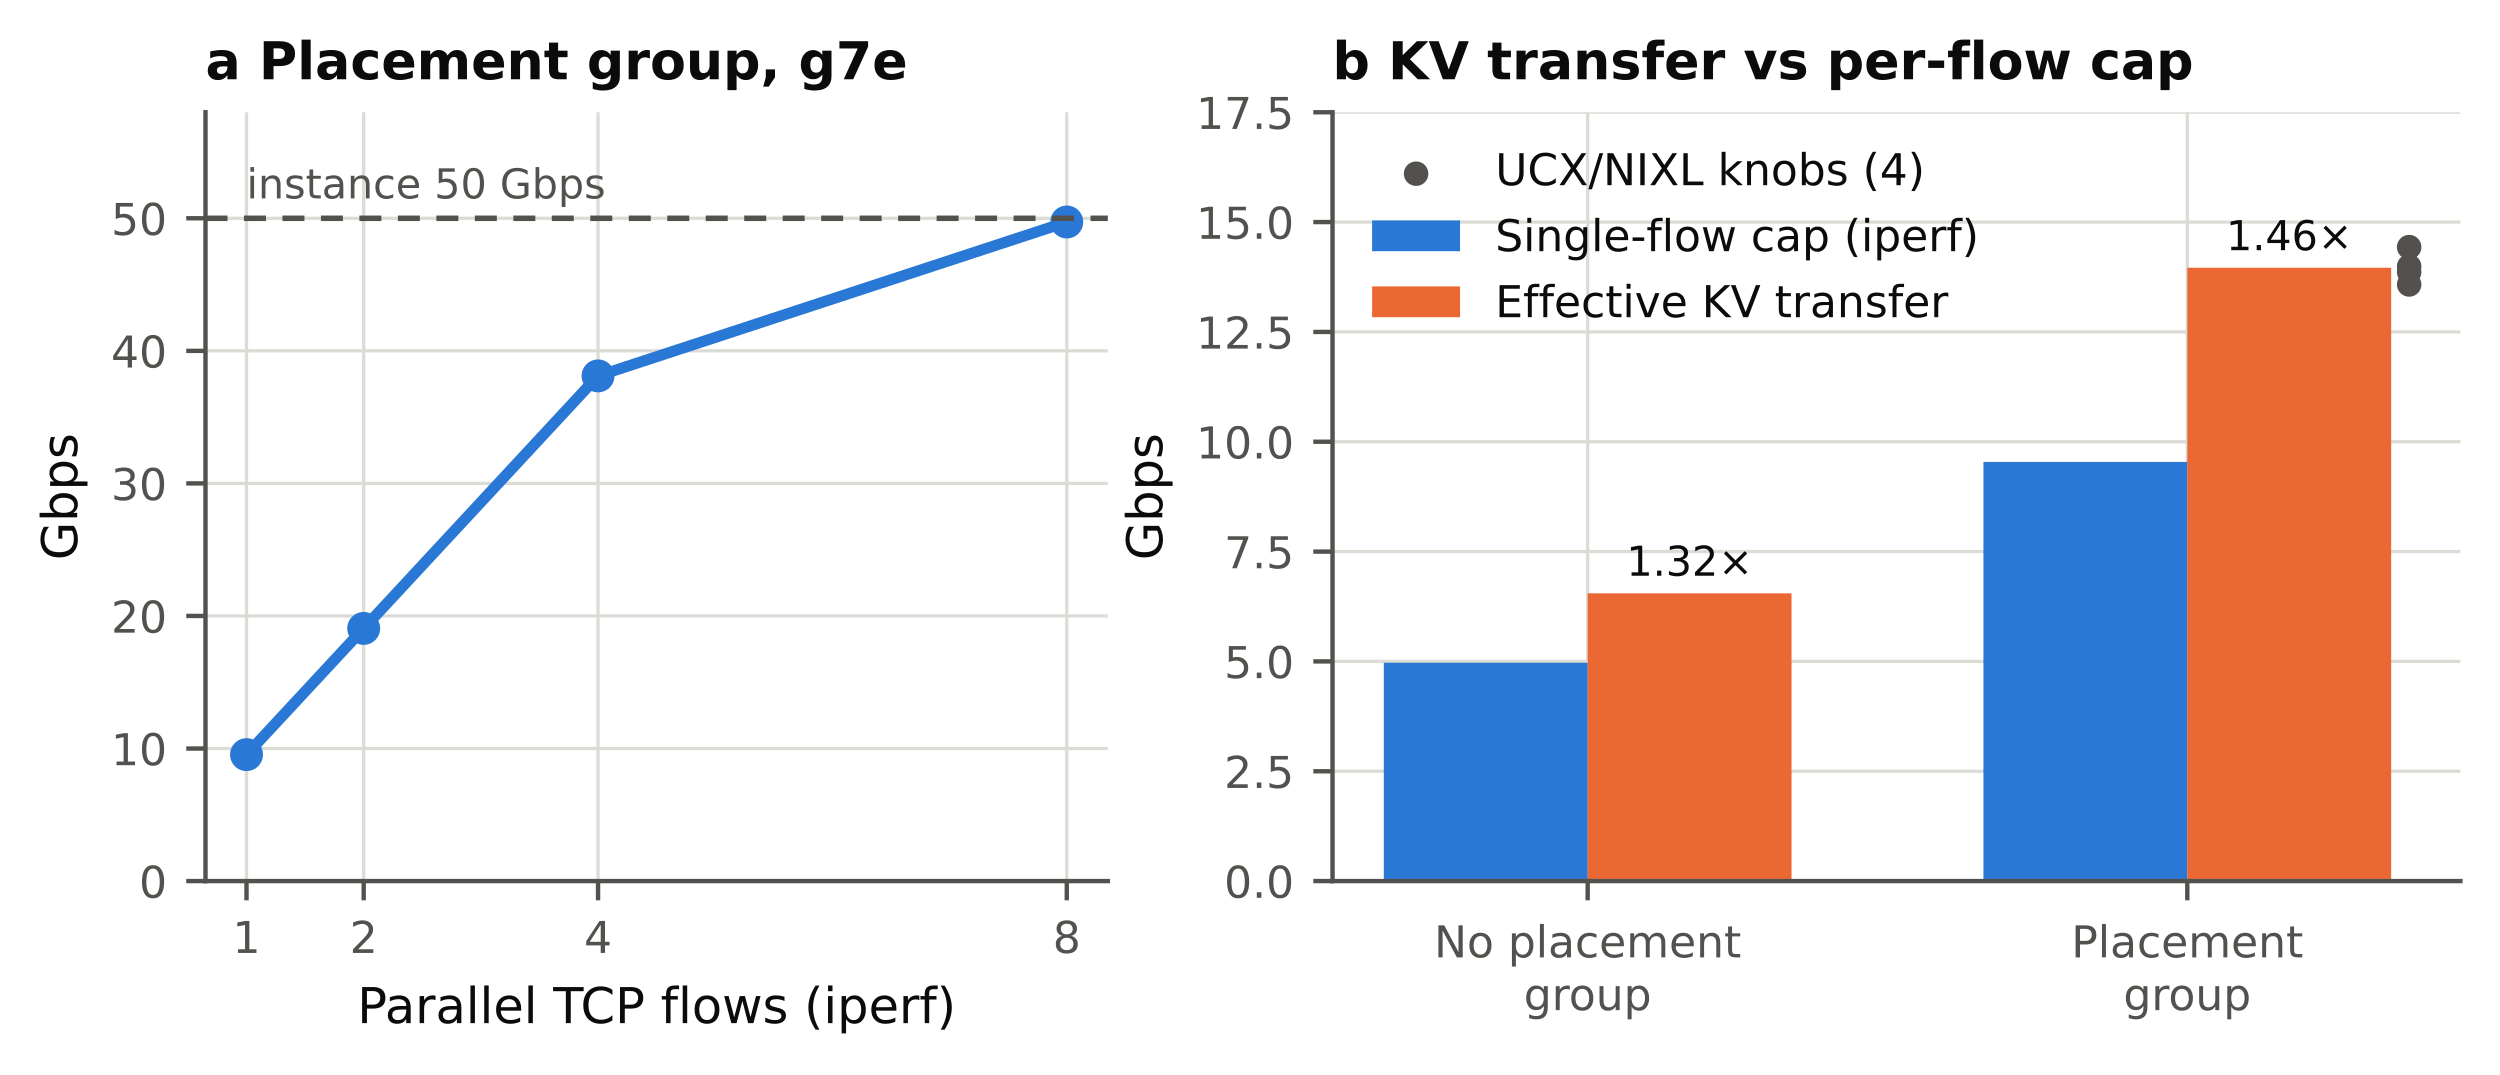
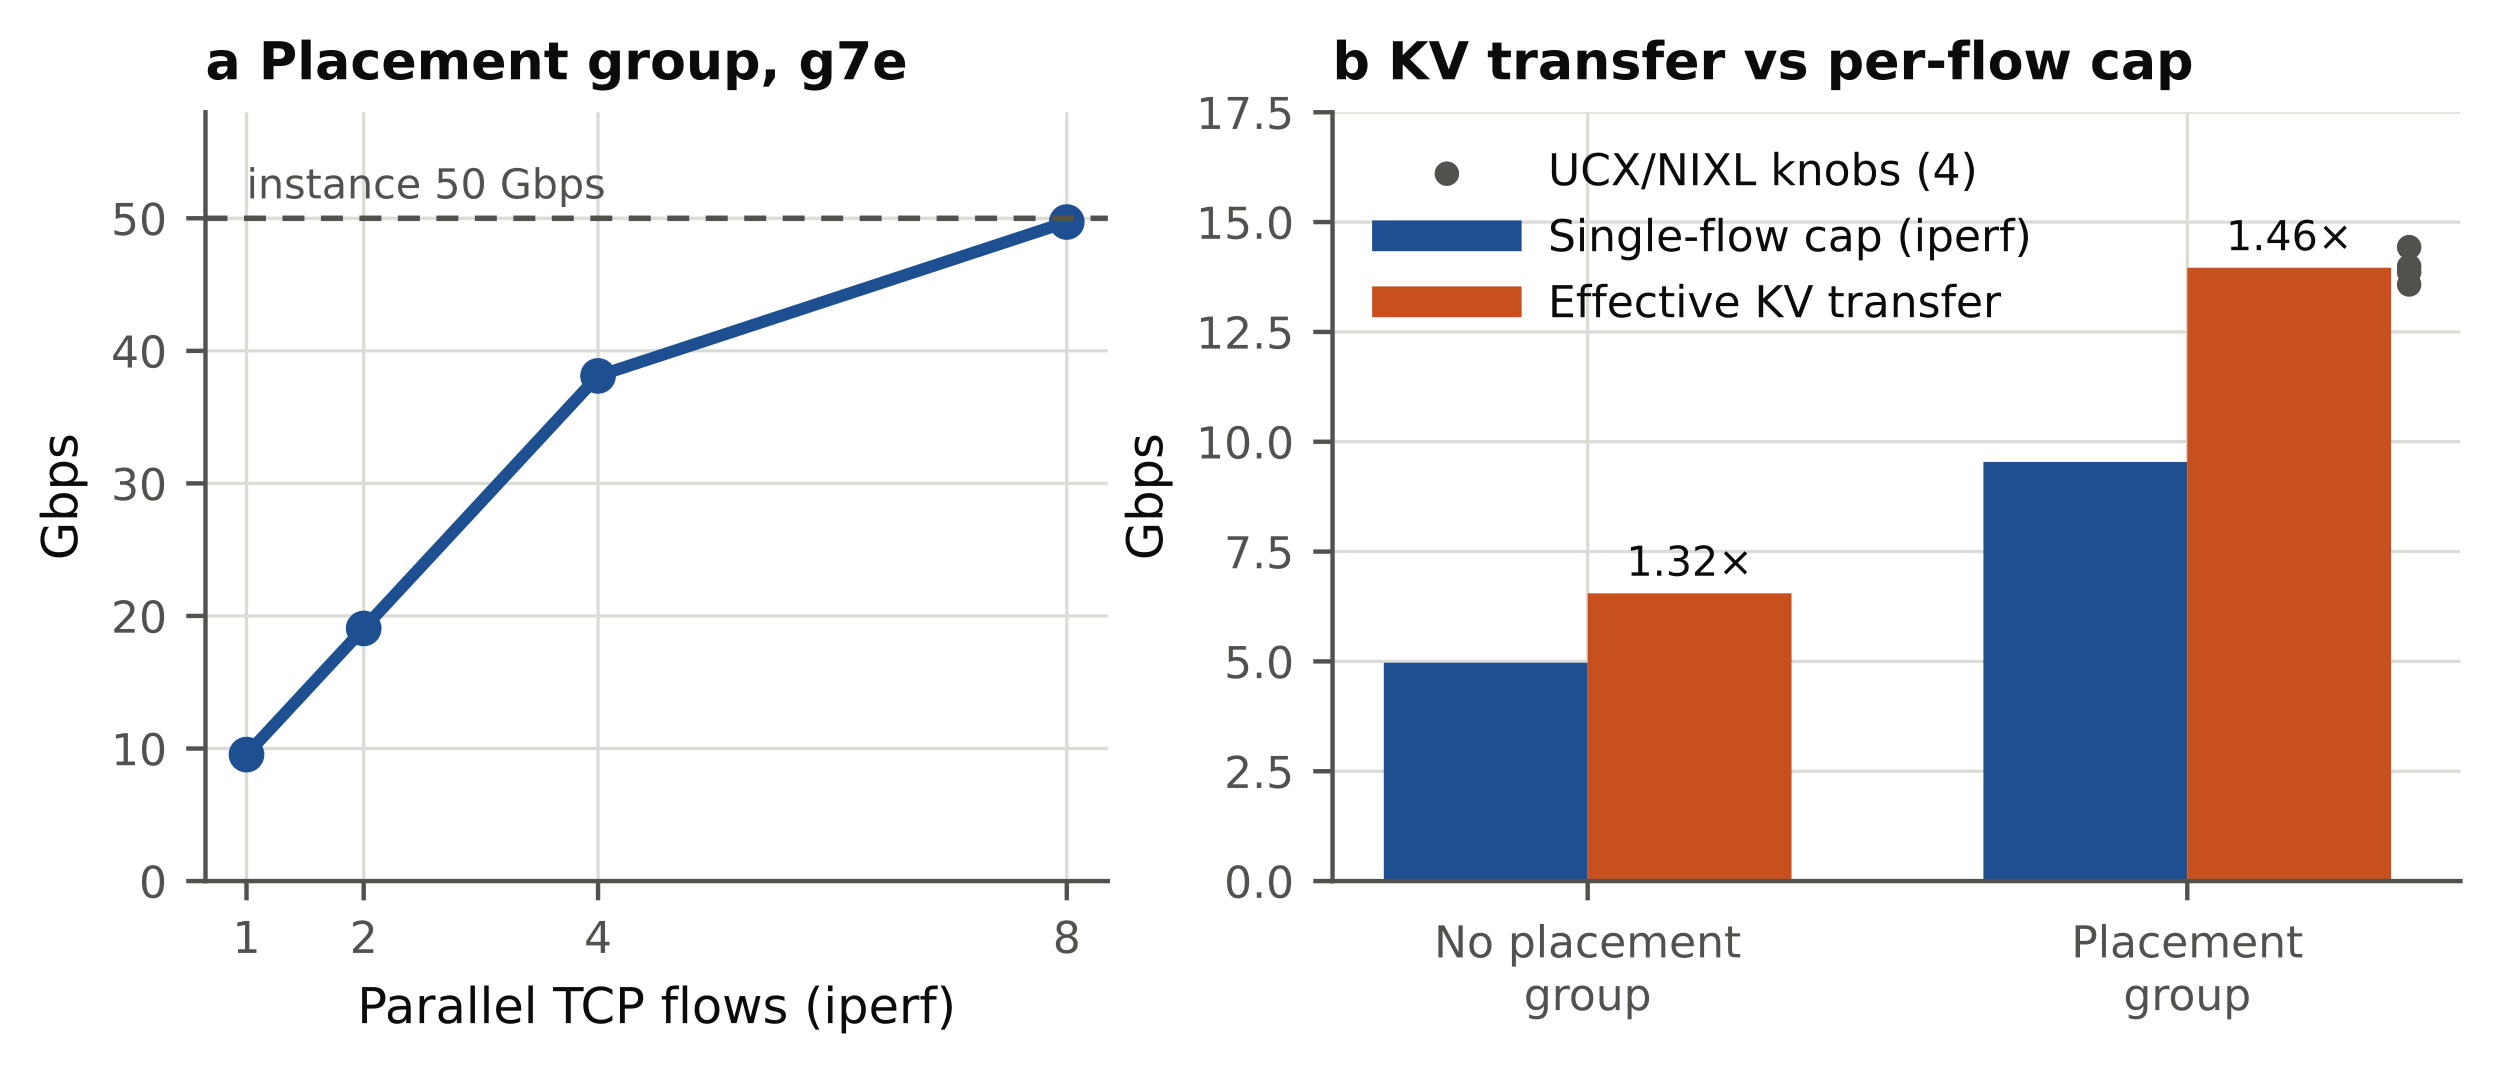
<svg xmlns="http://www.w3.org/2000/svg" xmlns:xlink="http://www.w3.org/1999/xlink" width="454.779pt" height="195.479pt" viewBox="0 0 454.779 195.479" version="1.1">
  <defs>
    <style type="text/css">*{stroke-linejoin: round; stroke-linecap: butt}</style>
  </defs>
  <g id="figure_1">
    <g id="patch_1">
      <path d="M 0 195.479  L 454.779 195.479  L 454.779 0  L 0 0  L 0 195.479  z " style="fill: none" />
    </g>
    <g id="axes_1">
      <g id="patch_2">
        <path d="M 37.381 160.279  L 201.521 160.279  L 201.521 20.419  L 37.381 20.419  L 37.381 160.279  z " style="fill: none" />
      </g>
      <g id="matplotlib.axis_1">
        <g id="xtick_1">
          <g id="line2d_1">
-             <path d="M 44.842 160.279  L 44.842 20.419  " clip-path="url(#p8566ced10d)" style="fill: none; stroke: #dcdcd6; stroke-width: 0.6; stroke-linecap: square" />
+             <path d="M 44.842 160.279  L 44.842 20.419  " clip-path="url(#pe1372c023b)" style="fill: none; stroke: #dcdcd6; stroke-width: 0.6; stroke-linecap: square" />
          </g>
          <g id="line2d_2">
            <defs>
-               <path id="m07b92fddc8" d="M 0 0  L 0 3.5  " style="stroke: #52514e; stroke-width: 0.8" />
+               <path id="m286c80d97f" d="M 0 0  L 0 3.5  " style="stroke: #52514e; stroke-width: 0.8" />
            </defs>
            <g>
-               <use xlink:href="#m07b92fddc8" x="44.842" y="160.279" style="fill: #52514e; stroke: #52514e; stroke-width: 0.8" />
+               <use xlink:href="#m286c80d97f" x="44.842" y="160.279" style="fill: #52514e; stroke: #52514e; stroke-width: 0.8" />
            </g>
          </g>
          <g id="text_1">
            <text style="font-size: 8px; font-family: 'DejaVu Sans', 'Bitstream Vera Sans', 'Computer Modern Sans Serif', 'Lucida Grande', 'Verdana', 'Geneva', 'Lucid', 'Arial', 'Helvetica', 'Avant Garde', sans-serif; text-anchor: middle; fill: #52514e" x="44.842" y="173.357" transform="rotate(-0 44.84163 173.3568)">1</text>
          </g>
        </g>
        <g id="xtick_2">
          <g id="line2d_3">
-             <path d="M 66.159 160.279  L 66.159 20.419  " clip-path="url(#p8566ced10d)" style="fill: none; stroke: #dcdcd6; stroke-width: 0.6; stroke-linecap: square" />
+             <path d="M 66.159 160.279  L 66.159 20.419  " clip-path="url(#pe1372c023b)" style="fill: none; stroke: #dcdcd6; stroke-width: 0.6; stroke-linecap: square" />
          </g>
          <g id="line2d_4">
            <g>
-               <use xlink:href="#m07b92fddc8" x="66.159" y="160.279" style="fill: #52514e; stroke: #52514e; stroke-width: 0.8" />
+               <use xlink:href="#m286c80d97f" x="66.159" y="160.279" style="fill: #52514e; stroke: #52514e; stroke-width: 0.8" />
            </g>
          </g>
          <g id="text_2">
            <text style="font-size: 8px; font-family: 'DejaVu Sans', 'Bitstream Vera Sans', 'Computer Modern Sans Serif', 'Lucida Grande', 'Verdana', 'Geneva', 'Lucid', 'Arial', 'Helvetica', 'Avant Garde', sans-serif; text-anchor: middle; fill: #52514e" x="66.159" y="173.357" transform="rotate(-0 66.15856 173.3568)">2</text>
          </g>
        </g>
        <g id="xtick_3">
          <g id="line2d_5">
-             <path d="M 108.792 160.279  L 108.792 20.419  " clip-path="url(#p8566ced10d)" style="fill: none; stroke: #dcdcd6; stroke-width: 0.6; stroke-linecap: square" />
+             <path d="M 108.792 160.279  L 108.792 20.419  " clip-path="url(#pe1372c023b)" style="fill: none; stroke: #dcdcd6; stroke-width: 0.6; stroke-linecap: square" />
          </g>
          <g id="line2d_6">
            <g>
-               <use xlink:href="#m07b92fddc8" x="108.792" y="160.279" style="fill: #52514e; stroke: #52514e; stroke-width: 0.8" />
+               <use xlink:href="#m286c80d97f" x="108.792" y="160.279" style="fill: #52514e; stroke: #52514e; stroke-width: 0.8" />
            </g>
          </g>
          <g id="text_3">
            <text style="font-size: 8px; font-family: 'DejaVu Sans', 'Bitstream Vera Sans', 'Computer Modern Sans Serif', 'Lucida Grande', 'Verdana', 'Geneva', 'Lucid', 'Arial', 'Helvetica', 'Avant Garde', sans-serif; text-anchor: middle; fill: #52514e" x="108.792" y="173.357" transform="rotate(-0 108.7924 173.3568)">4</text>
          </g>
        </g>
        <g id="xtick_4">
          <g id="line2d_7">
-             <path d="M 194.06 160.279  L 194.06 20.419  " clip-path="url(#p8566ced10d)" style="fill: none; stroke: #dcdcd6; stroke-width: 0.6; stroke-linecap: square" />
+             <path d="M 194.06 160.279  L 194.06 20.419  " clip-path="url(#pe1372c023b)" style="fill: none; stroke: #dcdcd6; stroke-width: 0.6; stroke-linecap: square" />
          </g>
          <g id="line2d_8">
            <g>
-               <use xlink:href="#m07b92fddc8" x="194.06" y="160.279" style="fill: #52514e; stroke: #52514e; stroke-width: 0.8" />
+               <use xlink:href="#m286c80d97f" x="194.06" y="160.279" style="fill: #52514e; stroke: #52514e; stroke-width: 0.8" />
            </g>
          </g>
          <g id="text_4">
            <text style="font-size: 8px; font-family: 'DejaVu Sans', 'Bitstream Vera Sans', 'Computer Modern Sans Serif', 'Lucida Grande', 'Verdana', 'Geneva', 'Lucid', 'Arial', 'Helvetica', 'Avant Garde', sans-serif; text-anchor: middle; fill: #52514e" x="194.06" y="173.357" transform="rotate(-0 194.0601 173.3568)">8</text>
          </g>
        </g>
        <g id="text_5">
          <text style="font-size: 9px; font-family: 'DejaVu Sans', 'Bitstream Vera Sans', 'Computer Modern Sans Serif', 'Lucida Grande', 'Verdana', 'Geneva', 'Lucid', 'Arial', 'Helvetica', 'Avant Garde', sans-serif; text-anchor: middle; fill: #0b0b0b" x="119.451" y="186.117" transform="rotate(-0 119.4509 186.1172)">Parallel TCP flows (iperf)</text>
        </g>
      </g>
      <g id="matplotlib.axis_2">
        <g id="ytick_1">
          <g id="line2d_9">
-             <path d="M 37.381 160.279  L 201.521 160.279  " clip-path="url(#p8566ced10d)" style="fill: none; stroke: #dcdcd6; stroke-width: 0.6; stroke-linecap: square" />
+             <path d="M 37.381 160.279  L 201.521 160.279  " clip-path="url(#pe1372c023b)" style="fill: none; stroke: #dcdcd6; stroke-width: 0.6; stroke-linecap: square" />
          </g>
          <g id="line2d_10">
            <defs>
-               <path id="m848d9832a2" d="M 0 0  L -3.5 0  " style="stroke: #52514e; stroke-width: 0.8" />
+               <path id="mbfa564ed10" d="M 0 0  L -3.5 0  " style="stroke: #52514e; stroke-width: 0.8" />
            </defs>
            <g>
-               <use xlink:href="#m848d9832a2" x="37.381" y="160.279" style="fill: #52514e; stroke: #52514e; stroke-width: 0.8" />
+               <use xlink:href="#mbfa564ed10" x="37.381" y="160.279" style="fill: #52514e; stroke: #52514e; stroke-width: 0.8" />
            </g>
          </g>
          <g id="text_6">
            <text style="font-size: 8px; font-family: 'DejaVu Sans', 'Bitstream Vera Sans', 'Computer Modern Sans Serif', 'Lucida Grande', 'Verdana', 'Geneva', 'Lucid', 'Arial', 'Helvetica', 'Avant Garde', sans-serif; text-anchor: end; fill: #52514e" x="30.381" y="163.318" transform="rotate(-0 30.3807 163.3177)">0</text>
          </g>
        </g>
        <g id="ytick_2">
          <g id="line2d_11">
-             <path d="M 37.381 136.165  L 201.521 136.165  " clip-path="url(#p8566ced10d)" style="fill: none; stroke: #dcdcd6; stroke-width: 0.6; stroke-linecap: square" />
+             <path d="M 37.381 136.165  L 201.521 136.165  " clip-path="url(#pe1372c023b)" style="fill: none; stroke: #dcdcd6; stroke-width: 0.6; stroke-linecap: square" />
          </g>
          <g id="line2d_12">
            <g>
-               <use xlink:href="#m848d9832a2" x="37.381" y="136.165" style="fill: #52514e; stroke: #52514e; stroke-width: 0.8" />
+               <use xlink:href="#mbfa564ed10" x="37.381" y="136.165" style="fill: #52514e; stroke: #52514e; stroke-width: 0.8" />
            </g>
          </g>
          <g id="text_7">
            <text style="font-size: 8px; font-family: 'DejaVu Sans', 'Bitstream Vera Sans', 'Computer Modern Sans Serif', 'Lucida Grande', 'Verdana', 'Geneva', 'Lucid', 'Arial', 'Helvetica', 'Avant Garde', sans-serif; text-anchor: end; fill: #52514e" x="30.381" y="139.204" transform="rotate(-0 30.3807 139.2039)">10</text>
          </g>
        </g>
        <g id="ytick_3">
          <g id="line2d_13">
-             <path d="M 37.381 112.051  L 201.521 112.051  " clip-path="url(#p8566ced10d)" style="fill: none; stroke: #dcdcd6; stroke-width: 0.6; stroke-linecap: square" />
+             <path d="M 37.381 112.051  L 201.521 112.051  " clip-path="url(#pe1372c023b)" style="fill: none; stroke: #dcdcd6; stroke-width: 0.6; stroke-linecap: square" />
          </g>
          <g id="line2d_14">
            <g>
-               <use xlink:href="#m848d9832a2" x="37.381" y="112.051" style="fill: #52514e; stroke: #52514e; stroke-width: 0.8" />
+               <use xlink:href="#mbfa564ed10" x="37.381" y="112.051" style="fill: #52514e; stroke: #52514e; stroke-width: 0.8" />
            </g>
          </g>
          <g id="text_8">
            <text style="font-size: 8px; font-family: 'DejaVu Sans', 'Bitstream Vera Sans', 'Computer Modern Sans Serif', 'Lucida Grande', 'Verdana', 'Geneva', 'Lucid', 'Arial', 'Helvetica', 'Avant Garde', sans-serif; text-anchor: end; fill: #52514e" x="30.381" y="115.09" transform="rotate(-0 30.3807 115.0901)">20</text>
          </g>
        </g>
        <g id="ytick_4">
          <g id="line2d_15">
-             <path d="M 37.381 87.937  L 201.521 87.937  " clip-path="url(#p8566ced10d)" style="fill: none; stroke: #dcdcd6; stroke-width: 0.6; stroke-linecap: square" />
+             <path d="M 37.381 87.937  L 201.521 87.937  " clip-path="url(#pe1372c023b)" style="fill: none; stroke: #dcdcd6; stroke-width: 0.6; stroke-linecap: square" />
          </g>
          <g id="line2d_16">
            <g>
-               <use xlink:href="#m848d9832a2" x="37.381" y="87.937" style="fill: #52514e; stroke: #52514e; stroke-width: 0.8" />
+               <use xlink:href="#mbfa564ed10" x="37.381" y="87.937" style="fill: #52514e; stroke: #52514e; stroke-width: 0.8" />
            </g>
          </g>
          <g id="text_9">
            <text style="font-size: 8px; font-family: 'DejaVu Sans', 'Bitstream Vera Sans', 'Computer Modern Sans Serif', 'Lucida Grande', 'Verdana', 'Geneva', 'Lucid', 'Arial', 'Helvetica', 'Avant Garde', sans-serif; text-anchor: end; fill: #52514e" x="30.381" y="90.976" transform="rotate(-0 30.3807 90.97625)">30</text>
          </g>
        </g>
        <g id="ytick_5">
          <g id="line2d_17">
-             <path d="M 37.381 63.823  L 201.521 63.823  " clip-path="url(#p8566ced10d)" style="fill: none; stroke: #dcdcd6; stroke-width: 0.6; stroke-linecap: square" />
+             <path d="M 37.381 63.823  L 201.521 63.823  " clip-path="url(#pe1372c023b)" style="fill: none; stroke: #dcdcd6; stroke-width: 0.6; stroke-linecap: square" />
          </g>
          <g id="line2d_18">
            <g>
-               <use xlink:href="#m848d9832a2" x="37.381" y="63.823" style="fill: #52514e; stroke: #52514e; stroke-width: 0.8" />
+               <use xlink:href="#mbfa564ed10" x="37.381" y="63.823" style="fill: #52514e; stroke: #52514e; stroke-width: 0.8" />
            </g>
          </g>
          <g id="text_10">
            <text style="font-size: 8px; font-family: 'DejaVu Sans', 'Bitstream Vera Sans', 'Computer Modern Sans Serif', 'Lucida Grande', 'Verdana', 'Geneva', 'Lucid', 'Arial', 'Helvetica', 'Avant Garde', sans-serif; text-anchor: end; fill: #52514e" x="30.381" y="66.862" transform="rotate(-0 30.3807 66.86244)">40</text>
          </g>
        </g>
        <g id="ytick_6">
          <g id="line2d_19">
-             <path d="M 37.381 39.71  L 201.521 39.71  " clip-path="url(#p8566ced10d)" style="fill: none; stroke: #dcdcd6; stroke-width: 0.6; stroke-linecap: square" />
+             <path d="M 37.381 39.71  L 201.521 39.71  " clip-path="url(#pe1372c023b)" style="fill: none; stroke: #dcdcd6; stroke-width: 0.6; stroke-linecap: square" />
          </g>
          <g id="line2d_20">
            <g>
-               <use xlink:href="#m848d9832a2" x="37.381" y="39.71" style="fill: #52514e; stroke: #52514e; stroke-width: 0.8" />
+               <use xlink:href="#mbfa564ed10" x="37.381" y="39.71" style="fill: #52514e; stroke: #52514e; stroke-width: 0.8" />
            </g>
          </g>
          <g id="text_11">
            <text style="font-size: 8px; font-family: 'DejaVu Sans', 'Bitstream Vera Sans', 'Computer Modern Sans Serif', 'Lucida Grande', 'Verdana', 'Geneva', 'Lucid', 'Arial', 'Helvetica', 'Avant Garde', sans-serif; text-anchor: end; fill: #52514e" x="30.381" y="42.749" transform="rotate(-0 30.3807 42.74863)">50</text>
          </g>
        </g>
        <g id="text_12">
          <text style="font-size: 9px; font-family: 'DejaVu Sans', 'Bitstream Vera Sans', 'Computer Modern Sans Serif', 'Lucida Grande', 'Verdana', 'Geneva', 'Lucid', 'Arial', 'Helvetica', 'Avant Garde', sans-serif; text-anchor: middle; fill: #0b0b0b" x="14.039" y="90.349" transform="rotate(-90 14.03859 90.34857)">Gbps</text>
        </g>
      </g>
      <g id="line2d_21">
-         <path d="M 44.842 137.274  L 66.159 114.318  L 108.792 68.381  L 194.06 40.385  " clip-path="url(#p8566ced10d)" style="fill: none; stroke: #2a78d6; stroke-width: 2; stroke-linecap: square" />
+         <path d="M 44.842 137.274  L 66.159 114.318  L 108.792 68.381  L 194.06 40.385  " clip-path="url(#pe1372c023b)" style="fill: none; stroke: #1d4f91; stroke-width: 2.2; stroke-linecap: square" />
        <defs>
-           <path id="m512898f8c2" d="M 0 2.5  C 0.663 2.5 1.299 2.237 1.768 1.768  C 2.237 1.299 2.5 0.663 2.5 0  C 2.5 -0.663 2.237 -1.299 1.768 -1.768  C 1.299 -2.237 0.663 -2.5 0 -2.5  C -0.663 -2.5 -1.299 -2.237 -1.768 -1.768  C -2.237 -1.299 -2.5 -0.663 -2.5 0  C -2.5 0.663 -2.237 1.299 -1.768 1.768  C -1.299 2.237 -0.663 2.5 0 2.5  z " style="stroke: #2a78d6" />
+           <path id="m4636e1afc9" d="M 0 2.75  C 0.729 2.75 1.429 2.46 1.945 1.945  C 2.46 1.429 2.75 0.729 2.75 0  C 2.75 -0.729 2.46 -1.429 1.945 -1.945  C 1.429 -2.46 0.729 -2.75 0 -2.75  C -0.729 -2.75 -1.429 -2.46 -1.945 -1.945  C -2.46 -1.429 -2.75 -0.729 -2.75 0  C -2.75 0.729 -2.46 1.429 -1.945 1.945  C -1.429 2.46 -0.729 2.75 0 2.75  z " style="stroke: #1d4f91" />
        </defs>
-         <g clip-path="url(#p8566ced10d)">
-           <use xlink:href="#m512898f8c2" x="44.842" y="137.274" style="fill: #2a78d6; stroke: #2a78d6" />
-           <use xlink:href="#m512898f8c2" x="66.159" y="114.318" style="fill: #2a78d6; stroke: #2a78d6" />
-           <use xlink:href="#m512898f8c2" x="108.792" y="68.381" style="fill: #2a78d6; stroke: #2a78d6" />
-           <use xlink:href="#m512898f8c2" x="194.06" y="40.385" style="fill: #2a78d6; stroke: #2a78d6" />
+         <g clip-path="url(#pe1372c023b)">
+           <use xlink:href="#m4636e1afc9" x="44.842" y="137.274" style="fill: #1d4f91; stroke: #1d4f91" />
+           <use xlink:href="#m4636e1afc9" x="66.159" y="114.318" style="fill: #1d4f91; stroke: #1d4f91" />
+           <use xlink:href="#m4636e1afc9" x="108.792" y="68.381" style="fill: #1d4f91; stroke: #1d4f91" />
+           <use xlink:href="#m4636e1afc9" x="194.06" y="40.385" style="fill: #1d4f91; stroke: #1d4f91" />
        </g>
      </g>
      <g id="line2d_22">
-         <path d="M 37.381 39.71  L 201.521 39.71  " clip-path="url(#p8566ced10d)" style="fill: none; stroke-dasharray: 4,3; stroke-dashoffset: 0; stroke: #52514e" />
+         <path d="M 37.381 39.71  L 201.521 39.71  " clip-path="url(#pe1372c023b)" style="fill: none; stroke-dasharray: 4,3; stroke-dashoffset: 0; stroke: #52514e" />
      </g>
      <g id="patch_3">
        <path d="M 37.381 160.279  L 37.381 20.419  " style="fill: none; stroke: #52514e; stroke-width: 0.8; stroke-linejoin: miter; stroke-linecap: square" />
      </g>
      <g id="patch_4">
        <path d="M 37.381 160.279  L 201.521 160.279  " style="fill: none; stroke: #52514e; stroke-width: 0.8; stroke-linejoin: miter; stroke-linecap: square" />
      </g>
      <g id="text_13">
        <text style="font-size: 7.5px; font-family: 'DejaVu Sans', 'Bitstream Vera Sans', 'Computer Modern Sans Serif', 'Lucida Grande', 'Verdana', 'Geneva', 'Lucid', 'Arial', 'Helvetica', 'Avant Garde', sans-serif; text-anchor: start; fill: #52514e" x="44.842" y="36.092" transform="rotate(-0 44.84163 36.09249)">instance 50 Gbps</text>
      </g>
      <g id="text_14">
        <text style="font-weight: 700; font-size: 9.5px; font-family: 'DejaVu Sans', 'Bitstream Vera Sans', 'Computer Modern Sans Serif', 'Lucida Grande', 'Verdana', 'Geneva', 'Lucid', 'Arial', 'Helvetica', 'Avant Garde', sans-serif; text-anchor: start; fill: #0b0b0b" x="37.381" y="14.419" transform="rotate(-0 37.3807 14.41852)">a  Placement group, g7e</text>
      </g>
    </g>
    <g id="axes_2">
      <g id="patch_5">
        <path d="M 242.403 160.279  L 447.579 160.279  L 447.579 20.419  L 242.403 20.419  L 242.403 160.279  z " style="fill: none" />
      </g>
      <g id="matplotlib.axis_3">
        <g id="xtick_5">
          <g id="line2d_23">
-             <path d="M 288.816 160.279  L 288.816 20.419  " clip-path="url(#p4fc9d3202e)" style="fill: none; stroke: #dcdcd6; stroke-width: 0.6; stroke-linecap: square" />
+             <path d="M 288.816 160.279  L 288.816 20.419  " clip-path="url(#p8060aeb561)" style="fill: none; stroke: #dcdcd6; stroke-width: 0.6; stroke-linecap: square" />
          </g>
          <g id="line2d_24">
            <g>
-               <use xlink:href="#m07b92fddc8" x="288.816" y="160.279" style="fill: #52514e; stroke: #52514e; stroke-width: 0.8" />
+               <use xlink:href="#m286c80d97f" x="288.816" y="160.279" style="fill: #52514e; stroke: #52514e; stroke-width: 0.8" />
            </g>
          </g>
          <g id="text_15">
            <text style="font-size: 8px; font-family: 'DejaVu Sans', 'Bitstream Vera Sans', 'Computer Modern Sans Serif', 'Lucida Grande', 'Verdana', 'Geneva', 'Lucid', 'Arial', 'Helvetica', 'Avant Garde', sans-serif; fill: #52514e" transform="translate(260.8814 174.1582)">No placement</text>
            <text style="font-size: 8px; font-family: 'DejaVu Sans', 'Bitstream Vera Sans', 'Computer Modern Sans Serif', 'Lucida Grande', 'Verdana', 'Geneva', 'Lucid', 'Arial', 'Helvetica', 'Avant Garde', sans-serif; fill: #52514e" transform="translate(277.1983 183.7597)">group</text>
          </g>
        </g>
        <g id="xtick_6">
          <g id="line2d_25">
-             <path d="M 397.894 160.279  L 397.894 20.419  " clip-path="url(#p4fc9d3202e)" style="fill: none; stroke: #dcdcd6; stroke-width: 0.6; stroke-linecap: square" />
+             <path d="M 397.894 160.279  L 397.894 20.419  " clip-path="url(#p8060aeb561)" style="fill: none; stroke: #dcdcd6; stroke-width: 0.6; stroke-linecap: square" />
          </g>
          <g id="line2d_26">
            <g>
-               <use xlink:href="#m07b92fddc8" x="397.894" y="160.279" style="fill: #52514e; stroke: #52514e; stroke-width: 0.8" />
+               <use xlink:href="#m286c80d97f" x="397.894" y="160.279" style="fill: #52514e; stroke: #52514e; stroke-width: 0.8" />
            </g>
          </g>
          <g id="text_16">
            <text style="font-size: 8px; font-family: 'DejaVu Sans', 'Bitstream Vera Sans', 'Computer Modern Sans Serif', 'Lucida Grande', 'Verdana', 'Geneva', 'Lucid', 'Arial', 'Helvetica', 'Avant Garde', sans-serif; fill: #52514e" transform="translate(376.798 174.1582)">Placement</text>
            <text style="font-size: 8px; font-family: 'DejaVu Sans', 'Bitstream Vera Sans', 'Computer Modern Sans Serif', 'Lucida Grande', 'Verdana', 'Geneva', 'Lucid', 'Arial', 'Helvetica', 'Avant Garde', sans-serif; fill: #52514e" transform="translate(386.2761 183.7597)">group</text>
          </g>
        </g>
      </g>
      <g id="matplotlib.axis_4">
        <g id="ytick_7">
          <g id="line2d_27">
-             <path d="M 242.403 160.279  L 447.579 160.279  " clip-path="url(#p4fc9d3202e)" style="fill: none; stroke: #dcdcd6; stroke-width: 0.6; stroke-linecap: square" />
+             <path d="M 242.403 160.279  L 447.579 160.279  " clip-path="url(#p8060aeb561)" style="fill: none; stroke: #dcdcd6; stroke-width: 0.6; stroke-linecap: square" />
          </g>
          <g id="line2d_28">
            <g>
-               <use xlink:href="#m848d9832a2" x="242.403" y="160.279" style="fill: #52514e; stroke: #52514e; stroke-width: 0.8" />
+               <use xlink:href="#mbfa564ed10" x="242.403" y="160.279" style="fill: #52514e; stroke: #52514e; stroke-width: 0.8" />
            </g>
          </g>
          <g id="text_17">
            <text style="font-size: 8px; font-family: 'DejaVu Sans', 'Bitstream Vera Sans', 'Computer Modern Sans Serif', 'Lucida Grande', 'Verdana', 'Geneva', 'Lucid', 'Arial', 'Helvetica', 'Avant Garde', sans-serif; text-anchor: end; fill: #52514e" x="235.403" y="163.318" transform="rotate(-0 235.4032 163.3177)">0.0</text>
          </g>
        </g>
        <g id="ytick_8">
          <g id="line2d_29">
-             <path d="M 242.403 140.299  L 447.579 140.299  " clip-path="url(#p4fc9d3202e)" style="fill: none; stroke: #dcdcd6; stroke-width: 0.6; stroke-linecap: square" />
+             <path d="M 242.403 140.299  L 447.579 140.299  " clip-path="url(#p8060aeb561)" style="fill: none; stroke: #dcdcd6; stroke-width: 0.6; stroke-linecap: square" />
          </g>
          <g id="line2d_30">
            <g>
-               <use xlink:href="#m848d9832a2" x="242.403" y="140.299" style="fill: #52514e; stroke: #52514e; stroke-width: 0.8" />
+               <use xlink:href="#mbfa564ed10" x="242.403" y="140.299" style="fill: #52514e; stroke: #52514e; stroke-width: 0.8" />
            </g>
          </g>
          <g id="text_18">
            <text style="font-size: 8px; font-family: 'DejaVu Sans', 'Bitstream Vera Sans', 'Computer Modern Sans Serif', 'Lucida Grande', 'Verdana', 'Geneva', 'Lucid', 'Arial', 'Helvetica', 'Avant Garde', sans-serif; text-anchor: end; fill: #52514e" x="235.403" y="143.338" transform="rotate(-0 235.4032 143.3377)">2.5</text>
          </g>
        </g>
        <g id="ytick_9">
          <g id="line2d_31">
-             <path d="M 242.403 120.319  L 447.579 120.319  " clip-path="url(#p4fc9d3202e)" style="fill: none; stroke: #dcdcd6; stroke-width: 0.6; stroke-linecap: square" />
+             <path d="M 242.403 120.319  L 447.579 120.319  " clip-path="url(#p8060aeb561)" style="fill: none; stroke: #dcdcd6; stroke-width: 0.6; stroke-linecap: square" />
          </g>
          <g id="line2d_32">
            <g>
-               <use xlink:href="#m848d9832a2" x="242.403" y="120.319" style="fill: #52514e; stroke: #52514e; stroke-width: 0.8" />
+               <use xlink:href="#mbfa564ed10" x="242.403" y="120.319" style="fill: #52514e; stroke: #52514e; stroke-width: 0.8" />
            </g>
          </g>
          <g id="text_19">
            <text style="font-size: 8px; font-family: 'DejaVu Sans', 'Bitstream Vera Sans', 'Computer Modern Sans Serif', 'Lucida Grande', 'Verdana', 'Geneva', 'Lucid', 'Arial', 'Helvetica', 'Avant Garde', sans-serif; text-anchor: end; fill: #52514e" x="235.403" y="123.358" transform="rotate(-0 235.4032 123.3577)">5.0</text>
          </g>
        </g>
        <g id="ytick_10">
          <g id="line2d_33">
-             <path d="M 242.403 100.339  L 447.579 100.339  " clip-path="url(#p4fc9d3202e)" style="fill: none; stroke: #dcdcd6; stroke-width: 0.6; stroke-linecap: square" />
+             <path d="M 242.403 100.339  L 447.579 100.339  " clip-path="url(#p8060aeb561)" style="fill: none; stroke: #dcdcd6; stroke-width: 0.6; stroke-linecap: square" />
          </g>
          <g id="line2d_34">
            <g>
-               <use xlink:href="#m848d9832a2" x="242.403" y="100.339" style="fill: #52514e; stroke: #52514e; stroke-width: 0.8" />
+               <use xlink:href="#mbfa564ed10" x="242.403" y="100.339" style="fill: #52514e; stroke: #52514e; stroke-width: 0.8" />
            </g>
          </g>
          <g id="text_20">
            <text style="font-size: 8px; font-family: 'DejaVu Sans', 'Bitstream Vera Sans', 'Computer Modern Sans Serif', 'Lucida Grande', 'Verdana', 'Geneva', 'Lucid', 'Arial', 'Helvetica', 'Avant Garde', sans-serif; text-anchor: end; fill: #52514e" x="235.403" y="103.378" transform="rotate(-0 235.4032 103.3776)">7.5</text>
          </g>
        </g>
        <g id="ytick_11">
          <g id="line2d_35">
-             <path d="M 242.403 80.359  L 447.579 80.359  " clip-path="url(#p4fc9d3202e)" style="fill: none; stroke: #dcdcd6; stroke-width: 0.6; stroke-linecap: square" />
+             <path d="M 242.403 80.359  L 447.579 80.359  " clip-path="url(#p8060aeb561)" style="fill: none; stroke: #dcdcd6; stroke-width: 0.6; stroke-linecap: square" />
          </g>
          <g id="line2d_36">
            <g>
-               <use xlink:href="#m848d9832a2" x="242.403" y="80.359" style="fill: #52514e; stroke: #52514e; stroke-width: 0.8" />
+               <use xlink:href="#mbfa564ed10" x="242.403" y="80.359" style="fill: #52514e; stroke: #52514e; stroke-width: 0.8" />
            </g>
          </g>
          <g id="text_21">
            <text style="font-size: 8px; font-family: 'DejaVu Sans', 'Bitstream Vera Sans', 'Computer Modern Sans Serif', 'Lucida Grande', 'Verdana', 'Geneva', 'Lucid', 'Arial', 'Helvetica', 'Avant Garde', sans-serif; text-anchor: end; fill: #52514e" x="235.403" y="83.398" transform="rotate(-0 235.4032 83.39763)">10.0</text>
          </g>
        </g>
        <g id="ytick_12">
          <g id="line2d_37">
-             <path d="M 242.403 60.379  L 447.579 60.379  " clip-path="url(#p4fc9d3202e)" style="fill: none; stroke: #dcdcd6; stroke-width: 0.6; stroke-linecap: square" />
+             <path d="M 242.403 60.379  L 447.579 60.379  " clip-path="url(#p8060aeb561)" style="fill: none; stroke: #dcdcd6; stroke-width: 0.6; stroke-linecap: square" />
          </g>
          <g id="line2d_38">
            <g>
-               <use xlink:href="#m848d9832a2" x="242.403" y="60.379" style="fill: #52514e; stroke: #52514e; stroke-width: 0.8" />
+               <use xlink:href="#mbfa564ed10" x="242.403" y="60.379" style="fill: #52514e; stroke: #52514e; stroke-width: 0.8" />
            </g>
          </g>
          <g id="text_22">
            <text style="font-size: 8px; font-family: 'DejaVu Sans', 'Bitstream Vera Sans', 'Computer Modern Sans Serif', 'Lucida Grande', 'Verdana', 'Geneva', 'Lucid', 'Arial', 'Helvetica', 'Avant Garde', sans-serif; text-anchor: end; fill: #52514e" x="235.403" y="63.418" transform="rotate(-0 235.4032 63.41761)">12.5</text>
          </g>
        </g>
        <g id="ytick_13">
          <g id="line2d_39">
-             <path d="M 242.403 40.399  L 447.579 40.399  " clip-path="url(#p4fc9d3202e)" style="fill: none; stroke: #dcdcd6; stroke-width: 0.6; stroke-linecap: square" />
+             <path d="M 242.403 40.399  L 447.579 40.399  " clip-path="url(#p8060aeb561)" style="fill: none; stroke: #dcdcd6; stroke-width: 0.6; stroke-linecap: square" />
          </g>
          <g id="line2d_40">
            <g>
-               <use xlink:href="#m848d9832a2" x="242.403" y="40.399" style="fill: #52514e; stroke: #52514e; stroke-width: 0.8" />
+               <use xlink:href="#mbfa564ed10" x="242.403" y="40.399" style="fill: #52514e; stroke: #52514e; stroke-width: 0.8" />
            </g>
          </g>
          <g id="text_23">
            <text style="font-size: 8px; font-family: 'DejaVu Sans', 'Bitstream Vera Sans', 'Computer Modern Sans Serif', 'Lucida Grande', 'Verdana', 'Geneva', 'Lucid', 'Arial', 'Helvetica', 'Avant Garde', sans-serif; text-anchor: end; fill: #52514e" x="235.403" y="43.438" transform="rotate(-0 235.4032 43.4376)">15.0</text>
          </g>
        </g>
        <g id="ytick_14">
          <g id="line2d_41">
-             <path d="M 242.403 20.419  L 447.579 20.419  " clip-path="url(#p4fc9d3202e)" style="fill: none; stroke: #dcdcd6; stroke-width: 0.6; stroke-linecap: square" />
+             <path d="M 242.403 20.419  L 447.579 20.419  " clip-path="url(#p8060aeb561)" style="fill: none; stroke: #dcdcd6; stroke-width: 0.6; stroke-linecap: square" />
          </g>
          <g id="line2d_42">
            <g>
-               <use xlink:href="#m848d9832a2" x="242.403" y="20.419" style="fill: #52514e; stroke: #52514e; stroke-width: 0.8" />
+               <use xlink:href="#mbfa564ed10" x="242.403" y="20.419" style="fill: #52514e; stroke: #52514e; stroke-width: 0.8" />
            </g>
          </g>
          <g id="text_24">
            <text style="font-size: 8px; font-family: 'DejaVu Sans', 'Bitstream Vera Sans', 'Computer Modern Sans Serif', 'Lucida Grande', 'Verdana', 'Geneva', 'Lucid', 'Arial', 'Helvetica', 'Avant Garde', sans-serif; text-anchor: end; fill: #52514e" x="235.403" y="23.458" transform="rotate(-0 235.4032 23.45758)">17.5</text>
          </g>
        </g>
        <g id="text_25">
          <text style="font-size: 9px; font-family: 'DejaVu Sans', 'Bitstream Vera Sans', 'Computer Modern Sans Serif', 'Lucida Grande', 'Verdana', 'Geneva', 'Lucid', 'Arial', 'Helvetica', 'Avant Garde', sans-serif; text-anchor: middle; fill: #0b0b0b" x="211.429" y="90.349" transform="rotate(-90 211.4286 90.34857)">Gbps</text>
        </g>
      </g>
      <g id="patch_6">
-         <path d="M 251.729 160.279  L 288.816 160.279  L 288.816 120.558  L 251.729 120.558  z " clip-path="url(#p4fc9d3202e)" style="fill: #2a78d6" />
+         <path d="M 251.729 160.279  L 288.816 160.279  L 288.816 120.558  L 251.729 120.558  z " clip-path="url(#p8060aeb561)" style="fill: #1d4f91" />
      </g>
      <g id="patch_7">
-         <path d="M 360.807 160.279  L 397.894 160.279  L 397.894 84.035  L 360.807 84.035  z " clip-path="url(#p4fc9d3202e)" style="fill: #2a78d6" />
+         <path d="M 360.807 160.279  L 397.894 160.279  L 397.894 84.035  L 360.807 84.035  z " clip-path="url(#p8060aeb561)" style="fill: #1d4f91" />
      </g>
      <g id="patch_8">
-         <path d="M 288.816 160.279  L 325.902 160.279  L 325.902 107.931  L 288.816 107.931  z " clip-path="url(#p4fc9d3202e)" style="fill: #eb6834" />
+         <path d="M 288.816 160.279  L 325.902 160.279  L 325.902 107.931  L 288.816 107.931  z " clip-path="url(#p8060aeb561)" style="fill: #c8501e" />
      </g>
      <g id="patch_9">
-         <path d="M 397.894 160.279  L 434.98 160.279  L 434.98 48.71  L 397.894 48.71  z " clip-path="url(#p4fc9d3202e)" style="fill: #eb6834" />
+         <path d="M 397.894 160.279  L 434.98 160.279  L 434.98 48.71  L 397.894 48.71  z " clip-path="url(#p8060aeb561)" style="fill: #c8501e" />
      </g>
      <g id="patch_10">
        <path d="M 242.403 160.279  L 242.403 20.419  " style="fill: none; stroke: #52514e; stroke-width: 0.8; stroke-linejoin: miter; stroke-linecap: square" />
      </g>
      <g id="patch_11">
        <path d="M 242.403 160.279  L 447.579 160.279  " style="fill: none; stroke: #52514e; stroke-width: 0.8; stroke-linejoin: miter; stroke-linecap: square" />
      </g>
      <g id="text_26">
        <text style="font-size: 7.5px; font-family: 'DejaVu Sans', 'Bitstream Vera Sans', 'Computer Modern Sans Serif', 'Lucida Grande', 'Verdana', 'Geneva', 'Lucid', 'Arial', 'Helvetica', 'Avant Garde', sans-serif; text-anchor: middle; fill: #0b0b0b" x="307.359" y="104.734" transform="rotate(-0 307.359 104.7342)">1.32×</text>
      </g>
      <g id="text_27">
        <text style="font-size: 7.5px; font-family: 'DejaVu Sans', 'Bitstream Vera Sans', 'Computer Modern Sans Serif', 'Lucida Grande', 'Verdana', 'Geneva', 'Lucid', 'Arial', 'Helvetica', 'Avant Garde', sans-serif; text-anchor: middle; fill: #0b0b0b" x="416.437" y="45.513" transform="rotate(-0 416.4369 45.51342)">1.46×</text>
      </g>
      <g id="PathCollection_1">
        <defs>
-           <path id="ma686960750" d="M 0 1.732  C 0.459 1.732 0.9 1.55 1.225 1.225  C 1.55 0.9 1.732 0.459 1.732 0  C 1.732 -0.459 1.55 -0.9 1.225 -1.225  C 0.9 -1.55 0.459 -1.732 0 -1.732  C -0.459 -1.732 -0.9 -1.55 -1.225 -1.225  C -1.55 -0.9 -1.732 -0.459 -1.732 0  C -1.732 0.459 -1.55 0.9 -1.225 1.225  C -0.9 1.55 -0.459 1.732 0 1.732  z " style="stroke: #52514e" />
+           <path id="md1415d329f" d="M 0 1.732  C 0.459 1.732 0.9 1.55 1.225 1.225  C 1.55 0.9 1.732 0.459 1.732 0  C 1.732 -0.459 1.55 -0.9 1.225 -1.225  C 0.9 -1.55 0.459 -1.732 0 -1.732  C -0.459 -1.732 -0.9 -1.55 -1.225 -1.225  C -1.55 -0.9 -1.732 -0.459 -1.732 0  C -1.732 0.459 -1.55 0.9 -1.225 1.225  C -0.9 1.55 -0.459 1.732 0 1.732  z " style="stroke: #52514e" />
        </defs>
-         <g clip-path="url(#p4fc9d3202e)">
-           <use xlink:href="#ma686960750" x="438.252" y="49.509" style="fill: #52514e; stroke: #52514e" />
-           <use xlink:href="#ma686960750" x="438.252" y="44.954" style="fill: #52514e; stroke: #52514e" />
-           <use xlink:href="#ma686960750" x="438.252" y="48.47" style="fill: #52514e; stroke: #52514e" />
-           <use xlink:href="#ma686960750" x="438.252" y="51.747" style="fill: #52514e; stroke: #52514e" />
+         <g clip-path="url(#p8060aeb561)">
+           <use xlink:href="#md1415d329f" x="438.252" y="49.509" style="fill: #52514e; stroke: #52514e" />
+           <use xlink:href="#md1415d329f" x="438.252" y="44.954" style="fill: #52514e; stroke: #52514e" />
+           <use xlink:href="#md1415d329f" x="438.252" y="48.47" style="fill: #52514e; stroke: #52514e" />
+           <use xlink:href="#md1415d329f" x="438.252" y="51.747" style="fill: #52514e; stroke: #52514e" />
        </g>
      </g>
      <g id="text_28">
        <text style="font-weight: 700; font-size: 9.5px; font-family: 'DejaVu Sans', 'Bitstream Vera Sans', 'Computer Modern Sans Serif', 'Lucida Grande', 'Verdana', 'Geneva', 'Lucid', 'Arial', 'Helvetica', 'Avant Garde', sans-serif; text-anchor: start; fill: #0b0b0b" x="242.403" y="14.419" transform="rotate(-0 242.4032 14.41852)">b  KV transfer vs per-flow cap</text>
      </g>
      <g id="legend_1">
        <g id="PathCollection_2">
          <g>
-             <use xlink:href="#ma686960750" x="257.603" y="31.597" style="fill: #52514e; stroke: #52514e" />
+             <use xlink:href="#md1415d329f" x="263.203" y="31.597" style="fill: #52514e; stroke: #52514e" />
          </g>
        </g>
        <g id="text_29">
-           <text style="font-size: 8px; font-family: 'DejaVu Sans', 'Bitstream Vera Sans', 'Computer Modern Sans Serif', 'Lucida Grande', 'Verdana', 'Geneva', 'Lucid', 'Arial', 'Helvetica', 'Avant Garde', sans-serif; text-anchor: start; fill: #0b0b0b" x="272.003" y="33.697" transform="rotate(-0 272.0032 33.69727)">UCX/NIXL knobs (4)</text>
+           <text style="font-size: 8px; font-family: 'DejaVu Sans', 'Bitstream Vera Sans', 'Computer Modern Sans Serif', 'Lucida Grande', 'Verdana', 'Geneva', 'Lucid', 'Arial', 'Helvetica', 'Avant Garde', sans-serif; text-anchor: start; fill: #0b0b0b" x="281.603" y="33.697" transform="rotate(-0 281.6032 33.69727)">UCX/NIXL knobs (4)</text>
        </g>
        <g id="patch_12">
-           <path d="M 249.603 45.698  L 265.603 45.698  L 265.603 40.098  L 249.603 40.098  z " style="fill: #2a78d6" />
+           <path d="M 249.603 45.698  L 276.803 45.698  L 276.803 40.098  L 249.603 40.098  z " style="fill: #1d4f91" />
        </g>
        <g id="text_30">
-           <text style="font-size: 8px; font-family: 'DejaVu Sans', 'Bitstream Vera Sans', 'Computer Modern Sans Serif', 'Lucida Grande', 'Verdana', 'Geneva', 'Lucid', 'Arial', 'Helvetica', 'Avant Garde', sans-serif; text-anchor: start; fill: #0b0b0b" x="272.003" y="45.698" transform="rotate(-0 272.0032 45.69789)">Single-flow cap (iperf)</text>
+           <text style="font-size: 8px; font-family: 'DejaVu Sans', 'Bitstream Vera Sans', 'Computer Modern Sans Serif', 'Lucida Grande', 'Verdana', 'Geneva', 'Lucid', 'Arial', 'Helvetica', 'Avant Garde', sans-serif; text-anchor: start; fill: #0b0b0b" x="281.603" y="45.698" transform="rotate(-0 281.6032 45.69789)">Single-flow cap (iperf)</text>
        </g>
        <g id="patch_13">
-           <path d="M 249.603 57.699  L 265.603 57.699  L 265.603 52.099  L 249.603 52.099  z " style="fill: #eb6834" />
+           <path d="M 249.603 57.699  L 276.803 57.699  L 276.803 52.099  L 249.603 52.099  z " style="fill: #c8501e" />
        </g>
        <g id="text_31">
-           <text style="font-size: 8px; font-family: 'DejaVu Sans', 'Bitstream Vera Sans', 'Computer Modern Sans Serif', 'Lucida Grande', 'Verdana', 'Geneva', 'Lucid', 'Arial', 'Helvetica', 'Avant Garde', sans-serif; text-anchor: start; fill: #0b0b0b" x="272.003" y="57.699" transform="rotate(-0 272.0032 57.69852)">Effective KV transfer</text>
+           <text style="font-size: 8px; font-family: 'DejaVu Sans', 'Bitstream Vera Sans', 'Computer Modern Sans Serif', 'Lucida Grande', 'Verdana', 'Geneva', 'Lucid', 'Arial', 'Helvetica', 'Avant Garde', sans-serif; text-anchor: start; fill: #0b0b0b" x="281.603" y="57.699" transform="rotate(-0 281.6032 57.69852)">Effective KV transfer</text>
        </g>
      </g>
    </g>
  </g>
  <defs>
-     <clipPath id="p8566ced10d">
+     <clipPath id="pe1372c023b">
      <rect x="37.381" y="20.419" width="164.14" height="139.86" />
    </clipPath>
-     <clipPath id="p4fc9d3202e">
+     <clipPath id="p8060aeb561">
      <rect x="242.403" y="20.419" width="205.175" height="139.86" />
    </clipPath>
  </defs>
</svg>
